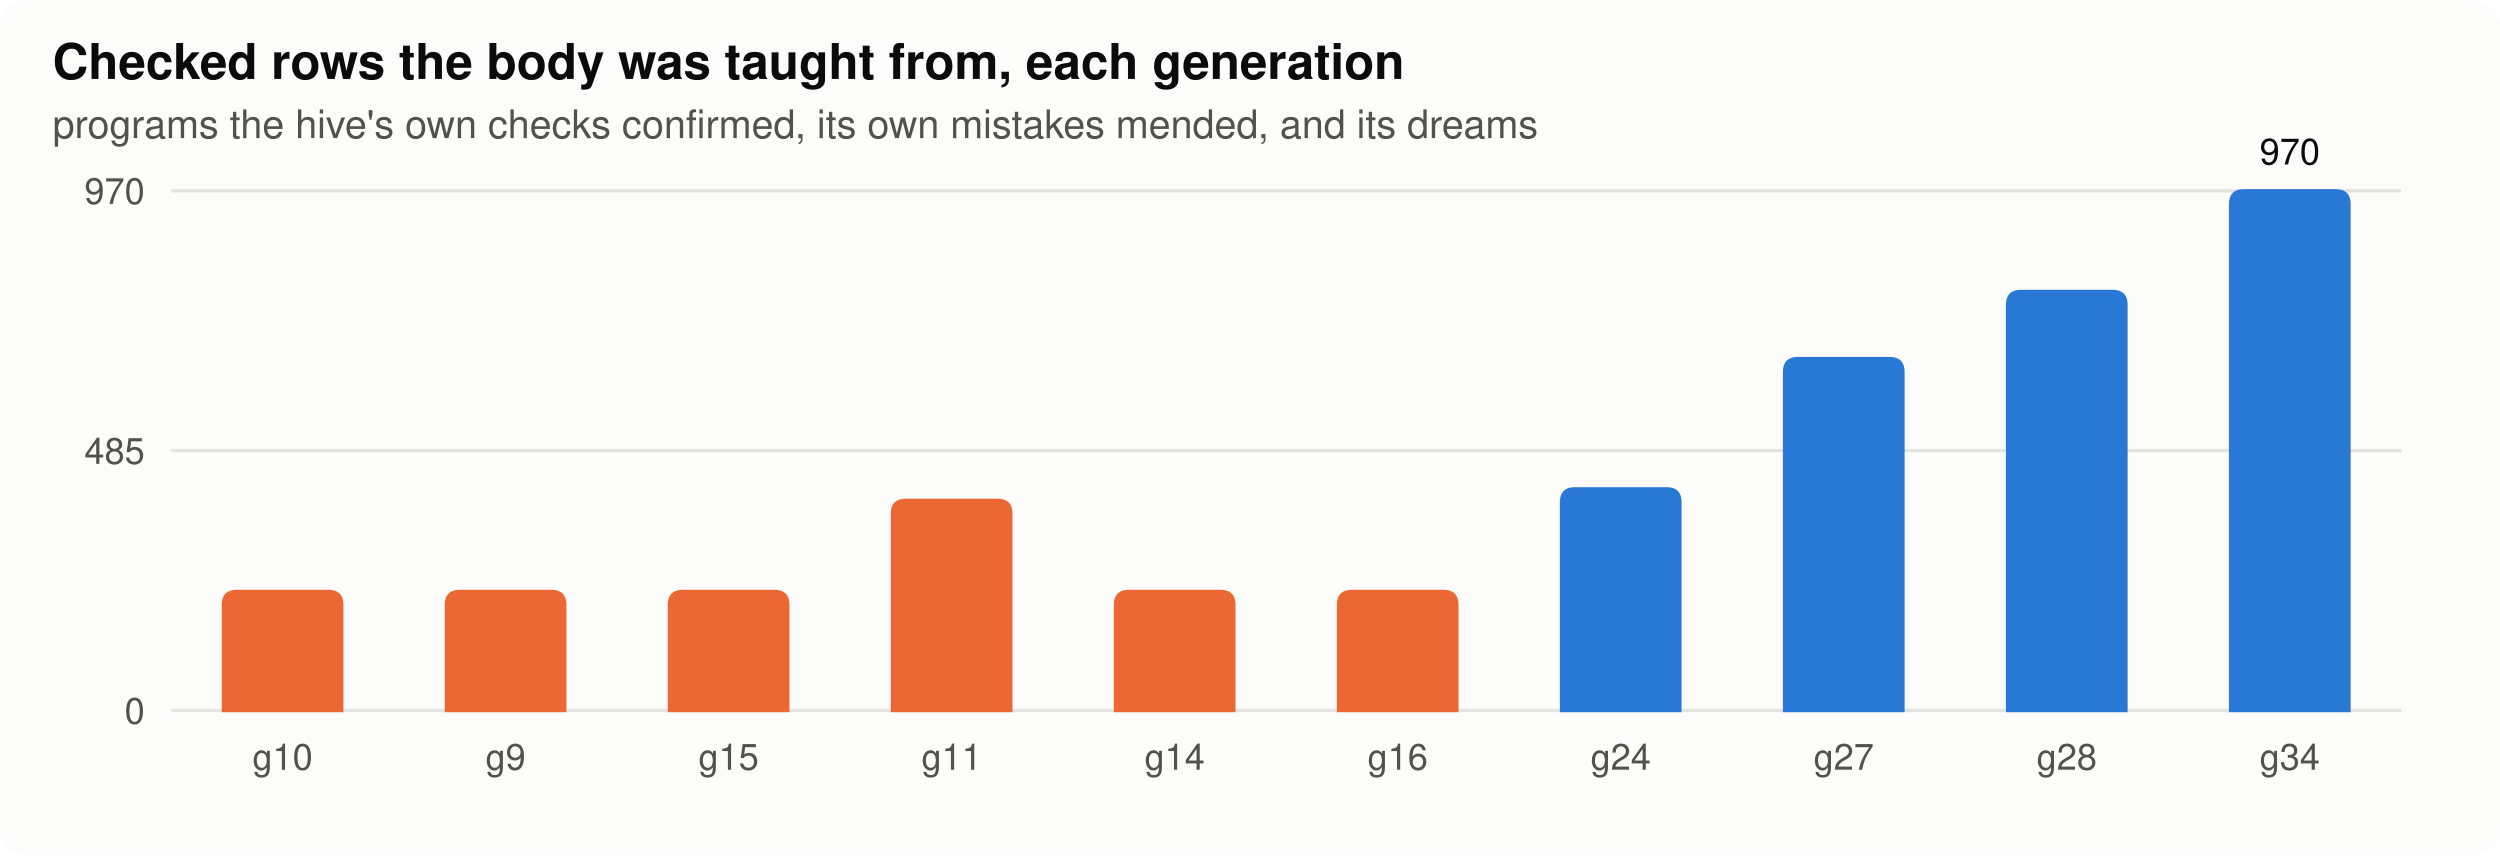
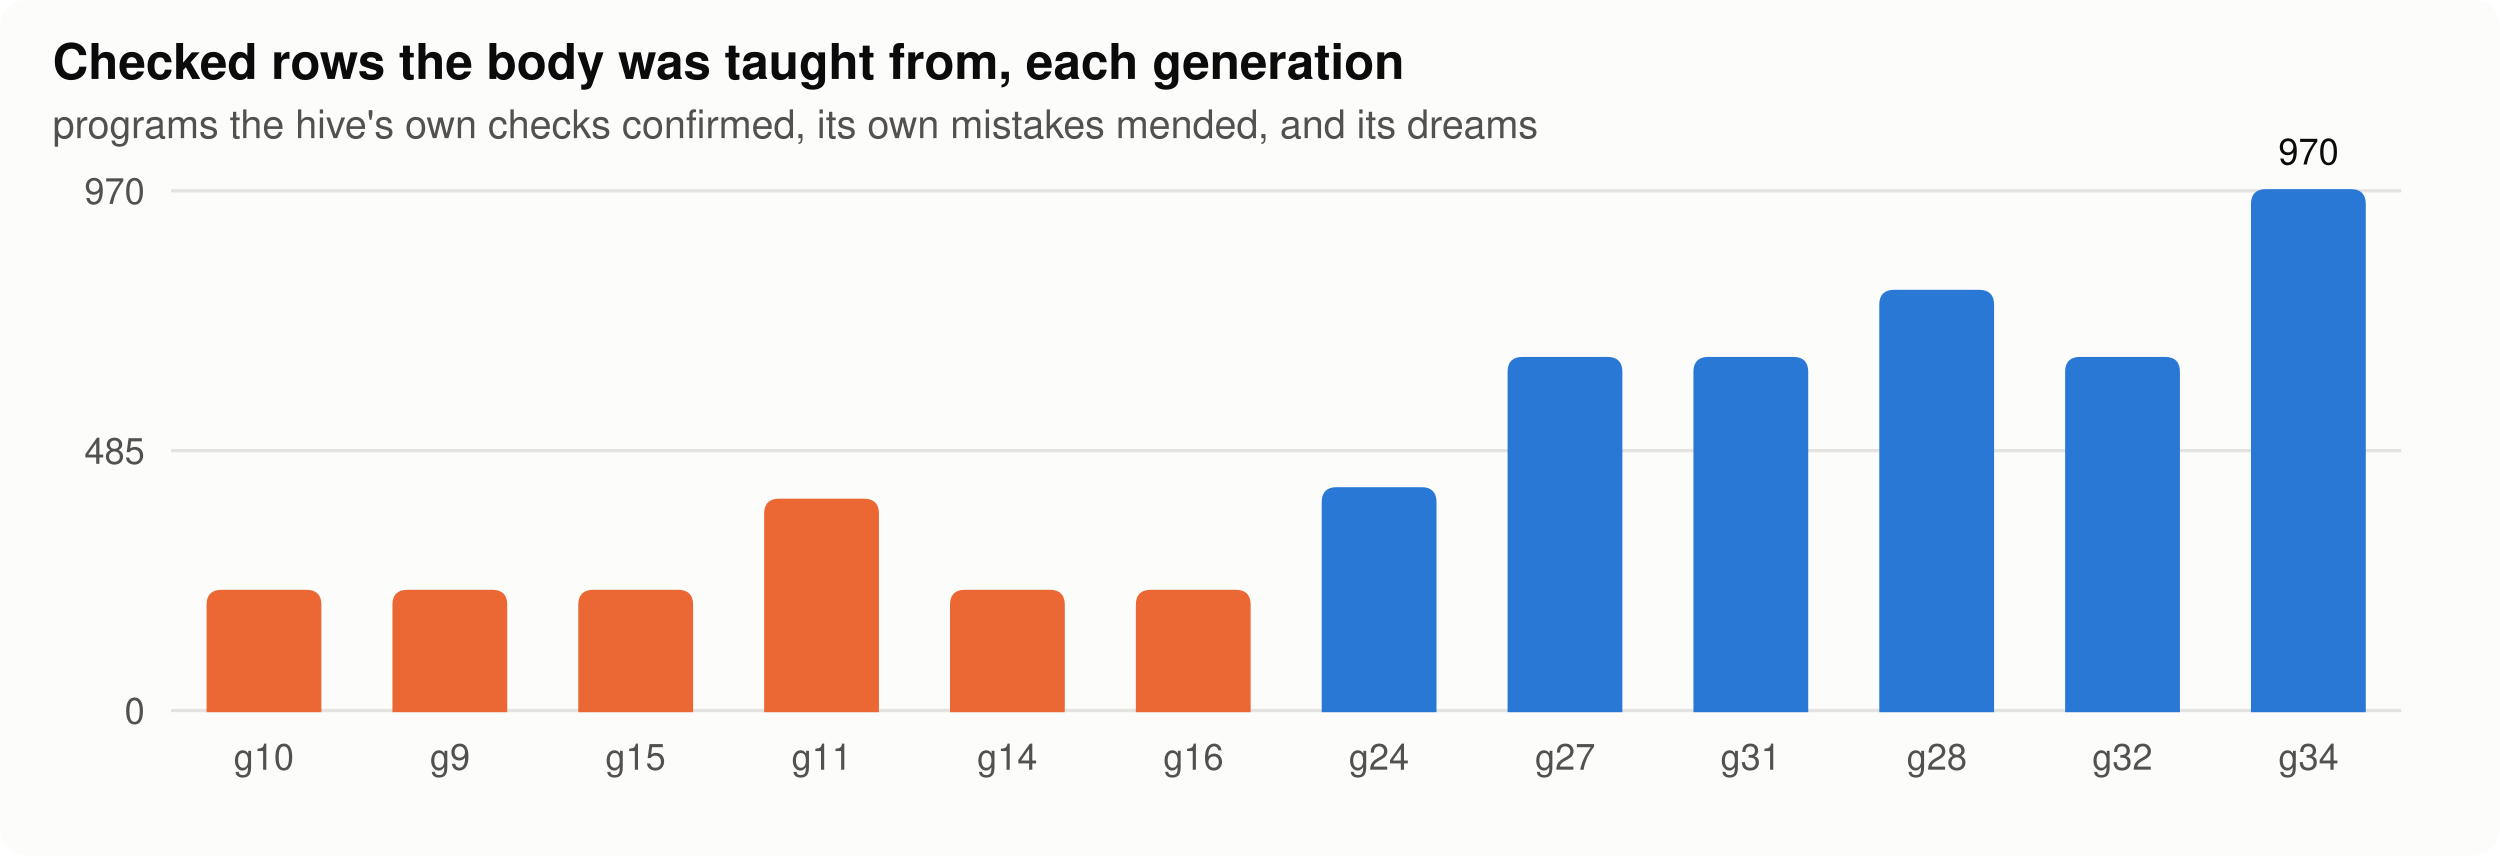
<svg xmlns="http://www.w3.org/2000/svg" width="760" height="260" viewBox="0 0 760 260" role="img" aria-label="rows">
  <style>
- .bg{fill:#fcfcfb}.ink{fill:#0b0b0b}.ink2{fill:#52514e}.grid{stroke:#e4e3df}.axis{stroke:#b9b8b2}.dna{stroke:#52514e;fill:#fcfcfb}
+ .bg{fill:#fcfcfb}.ink{fill:#0b0b0b}.ink2{fill:#52514e}.grid{stroke:#e4e3df}.axis{stroke:#b9b8b2}.dna{stroke:#52514e;fill:#fcfcfb}.lost{fill:#d03b3b}
.st17{fill:#eb6834;stroke:#eb6834}.lt17{stroke:#eb6834;fill:none}.st80{fill:#2a78d6;stroke:#2a78d6}.lt80{stroke:#2a78d6;fill:none}.h0{fill:#e8f1fc}.h1{fill:#cde2fb}.h2{fill:#9ec5f4}.h3{fill:#6da7ec}.h4{fill:#3987e5}.h5{fill:#256abf}.h6{fill:#184f95}
- @media (prefers-color-scheme: dark){.bg{fill:#1a1a19}.ink{fill:#f0efec}.ink2{fill:#c3c2b7}.grid{stroke:#2c2c2a}.axis{stroke:#5a5955}.dna{stroke:#c3c2b7;fill:#1a1a19}.st17{fill:#d95926;stroke:#d95926}.lt17{stroke:#d95926;fill:none}.st80{fill:#3987e5;stroke:#3987e5}.lt80{stroke:#3987e5;fill:none}.h0{fill:#1f2a38}.h1{fill:#173a66}.h2{fill:#1c5cab}.h3{fill:#2a78d6}.h4{fill:#5598e7}.h5{fill:#86b6ef}.h6{fill:#b7d3f6}}
+ @media (prefers-color-scheme: dark){.bg{fill:#1a1a19}.ink{fill:#f0efec}.ink2{fill:#c3c2b7}.grid{stroke:#2c2c2a}.axis{stroke:#5a5955}.dna{stroke:#c3c2b7;fill:#1a1a19}.lost{fill:#e66767}.st17{fill:#d95926;stroke:#d95926}.lt17{stroke:#d95926;fill:none}.st80{fill:#3987e5;stroke:#3987e5}.lt80{stroke:#3987e5;fill:none}.h0{fill:#1f2a38}.h1{fill:#173a66}.h2{fill:#1c5cab}.h3{fill:#2a78d6}.h4{fill:#5598e7}.h5{fill:#86b6ef}.h6{fill:#b7d3f6}}
text{font-family:-apple-system,"Segoe UI",Helvetica,Arial,sans-serif}
</style>
  <rect class="bg" width="760" height="260" rx="8" />
  <text x="16.0" y="24.0" class="ink" font-size="15" text-anchor="start" font-weight="600">Checked rows the body was taught from, each generation</text>
  <text x="16.0" y="42.0" class="ink2" font-size="12" text-anchor="start" font-weight="normal">programs the hive's own checks confirmed, its own mistakes mended, and its dreams</text>
  <line class="grid" x1="52" x2="730" y1="216.0" y2="216.0" stroke-width="1" />
  <text x="44.0" y="220.0" class="ink2" font-size="11" text-anchor="end" font-weight="normal">0</text>
  <line class="grid" x1="52" x2="730" y1="137.0" y2="137.0" stroke-width="1" />
  <text x="44.0" y="141.0" class="ink2" font-size="11" text-anchor="end" font-weight="normal">485</text>
  <line class="grid" x1="52" x2="730" y1="58.0" y2="58.0" stroke-width="1" />
  <text x="44.0" y="62.0" class="ink2" font-size="11" text-anchor="end" font-weight="normal">970</text>
-   <path class="st17" d="M67.9,216.0 V183.8 q0,-4 4,-4 H99.9 q4,0 4,4 V216.0 Z" />
-   <text x="85.9" y="234.0" class="ink2" font-size="11" text-anchor="middle" font-weight="normal">g10</text>
-   <path class="st17" d="M135.7,216.0 V183.8 q0,-4 4,-4 H167.7 q4,0 4,4 V216.0 Z" />
-   <text x="153.7" y="234.0" class="ink2" font-size="11" text-anchor="middle" font-weight="normal">g9</text>
-   <path class="st17" d="M203.5,216.0 V183.8 q0,-4 4,-4 H235.5 q4,0 4,4 V216.0 Z" />
-   <text x="221.5" y="234.0" class="ink2" font-size="11" text-anchor="middle" font-weight="normal">g15</text>
-   <path class="st17" d="M271.3,216.0 V156.1 q0,-4 4,-4 H303.3 q4,0 4,4 V216.0 Z" />
-   <text x="289.3" y="234.0" class="ink2" font-size="11" text-anchor="middle" font-weight="normal">g11</text>
-   <path class="st17" d="M339.1,216.0 V183.8 q0,-4 4,-4 H371.1 q4,0 4,4 V216.0 Z" />
-   <text x="357.1" y="234.0" class="ink2" font-size="11" text-anchor="middle" font-weight="normal">g14</text>
-   <path class="st17" d="M406.9,216.0 V183.8 q0,-4 4,-4 H438.9 q4,0 4,4 V216.0 Z" />
-   <text x="424.9" y="234.0" class="ink2" font-size="11" text-anchor="middle" font-weight="normal">g16</text>
-   <path class="st80" d="M474.7,216.0 V152.6 q0,-4 4,-4 H506.7 q4,0 4,4 V216.0 Z" />
-   <text x="492.7" y="234.0" class="ink2" font-size="11" text-anchor="middle" font-weight="normal">g24</text>
-   <path class="st80" d="M542.5,216.0 V113.0 q0,-4 4,-4 H574.5 q4,0 4,4 V216.0 Z" />
-   <text x="560.5" y="234.0" class="ink2" font-size="11" text-anchor="middle" font-weight="normal">g27</text>
-   <path class="st80" d="M610.3,216.0 V92.6 q0,-4 4,-4 H642.3 q4,0 4,4 V216.0 Z" />
-   <text x="628.3" y="234.0" class="ink2" font-size="11" text-anchor="middle" font-weight="normal">g28</text>
-   <path class="st80" d="M678.1,216.0 V62.0 q0,-4 4,-4 H710.1 q4,0 4,4 V216.0 Z" />
-   <text x="696.1" y="234.0" class="ink2" font-size="11" text-anchor="middle" font-weight="normal">g34</text>
-   <text x="696.1" y="50.0" class="ink" font-size="11" text-anchor="middle" font-weight="normal">970</text>
+   <path class="st17" d="M63.3,216.0 V183.8 q0,-4 4,-4 H93.2 q4,0 4,4 V216.0 Z" />
+   <text x="80.2" y="234.0" class="ink2" font-size="11" text-anchor="middle" font-weight="normal">g10</text>
+   <path class="st17" d="M119.8,216.0 V183.8 q0,-4 4,-4 H149.7 q4,0 4,4 V216.0 Z" />
+   <text x="136.8" y="234.0" class="ink2" font-size="11" text-anchor="middle" font-weight="normal">g9</text>
+   <path class="st17" d="M176.3,216.0 V183.8 q0,-4 4,-4 H206.2 q4,0 4,4 V216.0 Z" />
+   <text x="193.2" y="234.0" class="ink2" font-size="11" text-anchor="middle" font-weight="normal">g15</text>
+   <path class="st17" d="M232.8,216.0 V156.1 q0,-4 4,-4 H262.7 q4,0 4,4 V216.0 Z" />
+   <text x="249.8" y="234.0" class="ink2" font-size="11" text-anchor="middle" font-weight="normal">g11</text>
+   <path class="st17" d="M289.3,216.0 V183.8 q0,-4 4,-4 H319.2 q4,0 4,4 V216.0 Z" />
+   <text x="306.2" y="234.0" class="ink2" font-size="11" text-anchor="middle" font-weight="normal">g14</text>
+   <path class="st17" d="M345.8,216.0 V183.8 q0,-4 4,-4 H375.7 q4,0 4,4 V216.0 Z" />
+   <text x="362.8" y="234.0" class="ink2" font-size="11" text-anchor="middle" font-weight="normal">g16</text>
+   <path class="st80" d="M402.3,216.0 V152.6 q0,-4 4,-4 H432.2 q4,0 4,4 V216.0 Z" />
+   <text x="419.2" y="234.0" class="ink2" font-size="11" text-anchor="middle" font-weight="normal">g24</text>
+   <path class="st80" d="M458.8,216.0 V113.0 q0,-4 4,-4 H488.7 q4,0 4,4 V216.0 Z" />
+   <text x="475.8" y="234.0" class="ink2" font-size="11" text-anchor="middle" font-weight="normal">g27</text>
+   <path class="st80" d="M515.3,216.0 V113.0 q0,-4 4,-4 H545.2 q4,0 4,4 V216.0 Z" />
+   <text x="532.2" y="234.0" class="ink2" font-size="11" text-anchor="middle" font-weight="normal">g31</text>
+   <path class="st80" d="M571.8,216.0 V92.6 q0,-4 4,-4 H601.7 q4,0 4,4 V216.0 Z" />
+   <text x="588.8" y="234.0" class="ink2" font-size="11" text-anchor="middle" font-weight="normal">g28</text>
+   <path class="st80" d="M628.3,216.0 V113.0 q0,-4 4,-4 H658.2 q4,0 4,4 V216.0 Z" />
+   <text x="645.2" y="234.0" class="ink2" font-size="11" text-anchor="middle" font-weight="normal">g32</text>
+   <path class="st80" d="M684.8,216.0 V62.0 q0,-4 4,-4 H714.7 q4,0 4,4 V216.0 Z" />
+   <text x="701.8" y="234.0" class="ink2" font-size="11" text-anchor="middle" font-weight="normal">g34</text>
+   <text x="701.8" y="50.0" class="ink" font-size="11" text-anchor="middle" font-weight="normal">970</text>
</svg>
